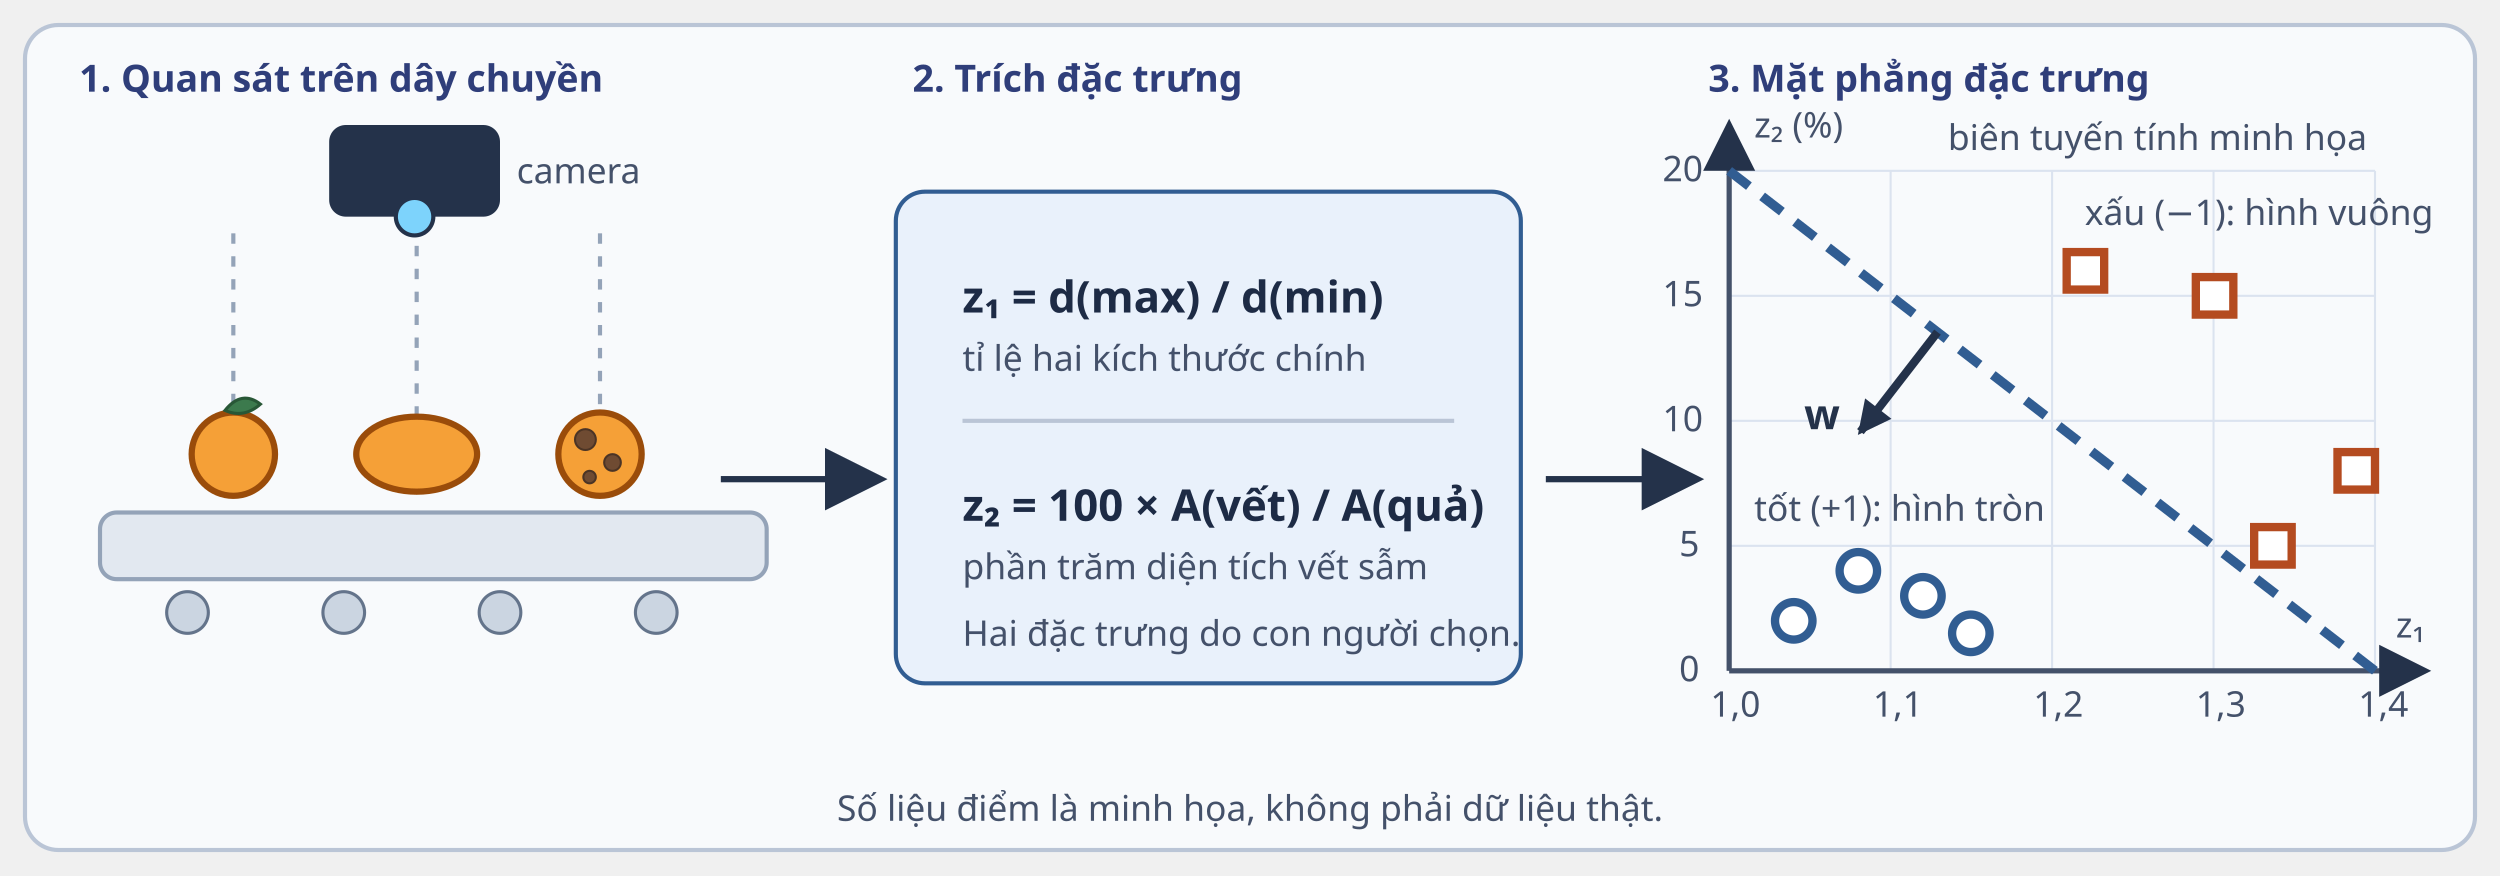
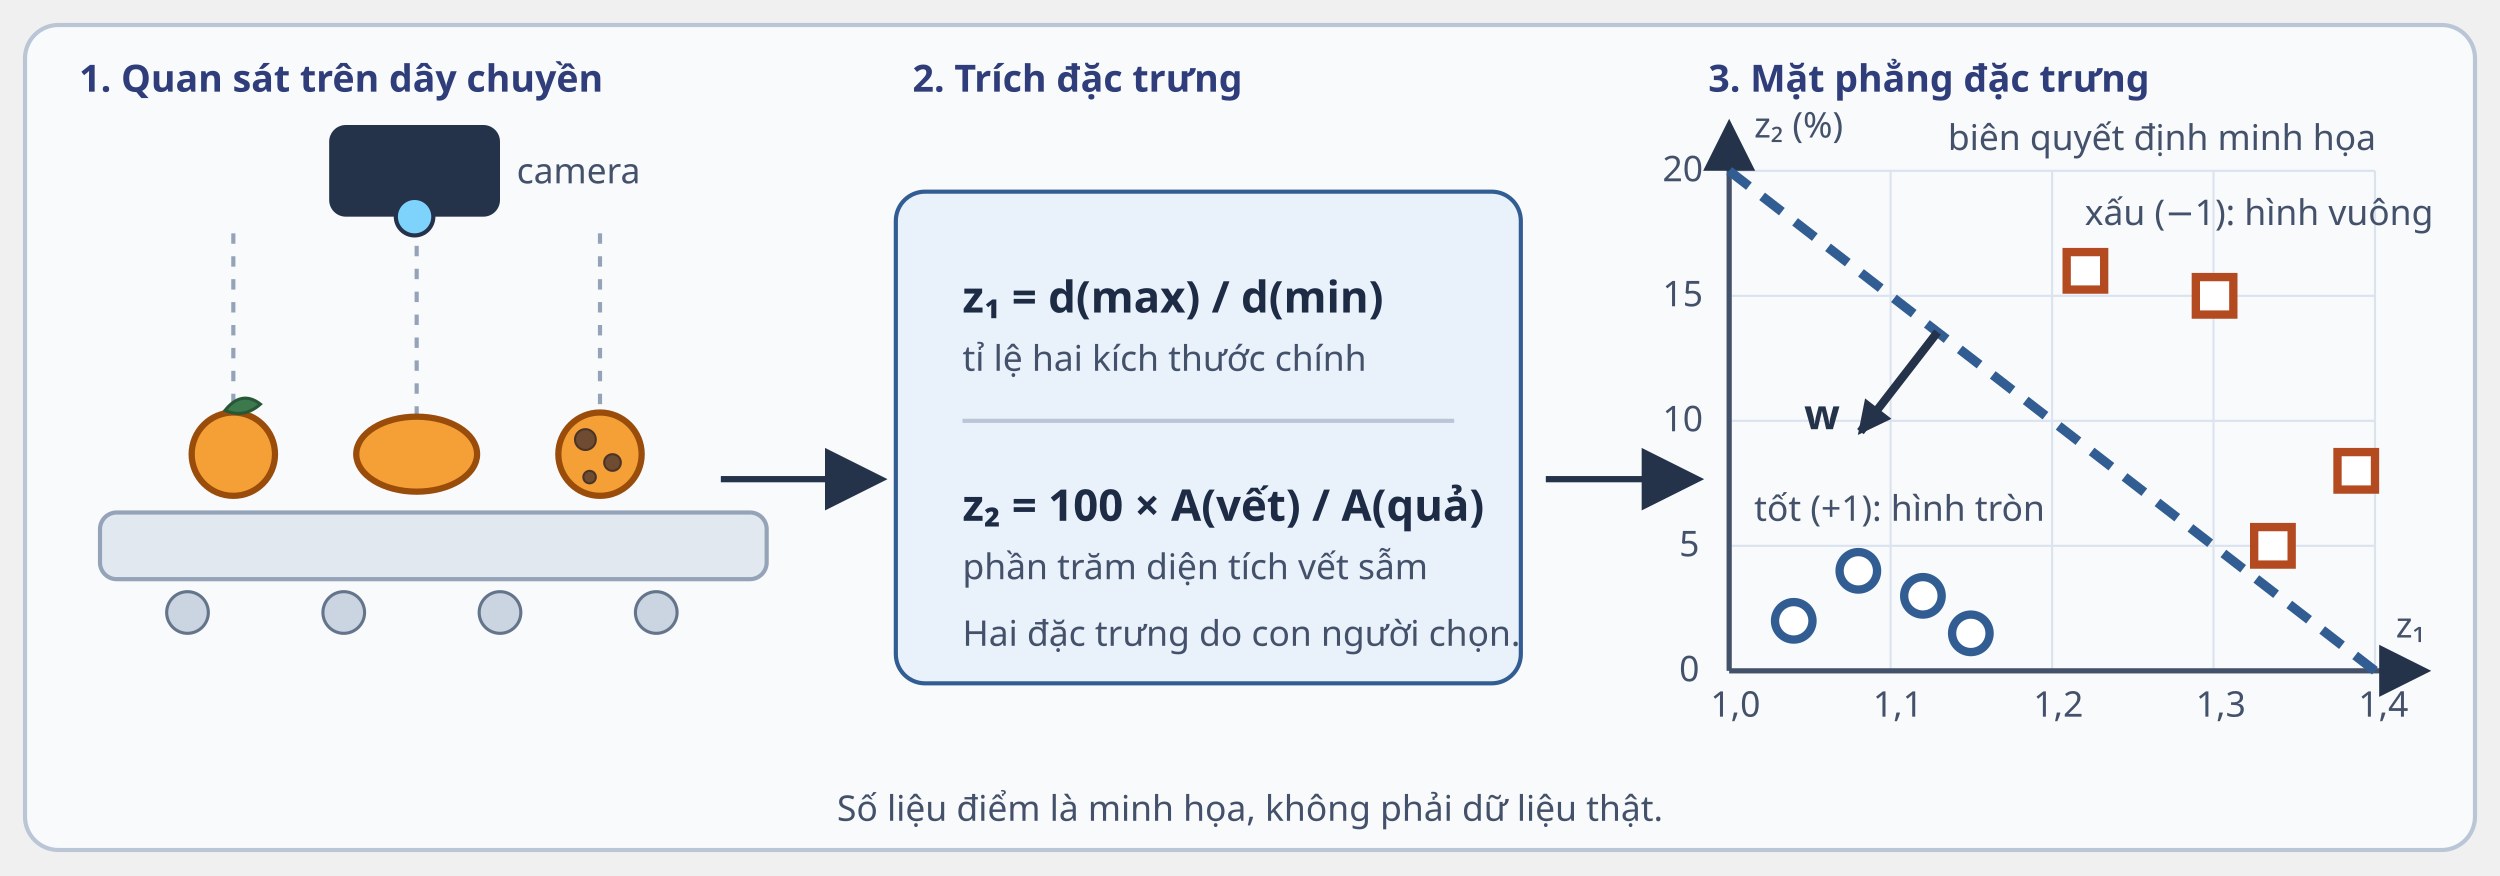
<svg xmlns="http://www.w3.org/2000/svg" viewBox="0 0 1200 420" role="img" aria-labelledby="title desc">
  <defs>
    <marker id="arrow" markerWidth="10" markerHeight="10" refX="8" refY="5" orient="auto">
      <path d="M0,0 L10,5 L0,10 Z" fill="#24324a" />
    </marker>
    <marker id="arrow-sm" markerUnits="userSpaceOnUse" markerWidth="16" markerHeight="16" refX="14" refY="8" orient="auto">
      <path d="M0,0 L16,8 L0,16 Z" fill="#24324a" />
    </marker>
    <style>
      .frame{fill:#f8fafc;stroke:#bac5d6;stroke-width:2}.belt{fill:#e2e8f0;stroke:#94a3b8;stroke-width:2}.roller{fill:#cbd5e1;stroke:#64748b;stroke-width:1.5}.camera{fill:#24324a}.beam{stroke:#94a3b8;stroke-width:2;stroke-dasharray:5 6}.orange{fill:#f5a037;stroke:#9a4c0a;stroke-width:3}.spot{fill:#6f4b32;stroke:#4b3425;stroke-width:1}.leaf{fill:#3c7a4d;stroke:#285736;stroke-width:1.5}.flow{stroke:#24324a;stroke-width:3;marker-end:url(#arrow)}.feature{fill:#e9f1fb;stroke:#315d92;stroke-width:2}.axis{stroke:#44516a;stroke-width:2.5;marker-end:url(#arrow)}.grid{stroke:#dbe3ef;stroke-width:1}.boundary{stroke:#315d92;stroke-width:4.5;stroke-dasharray:12 8}.normal{stroke:#24324a;stroke-width:4;marker-end:url(#arrow-sm)}.pos{fill:#fff;stroke:#315d92;stroke-width:4}.neg{fill:#fff;stroke:#b44b20;stroke-width:4}.label{font-family:sans-serif;font-size:20px;fill:#24324a}.small{font-family:sans-serif;font-size:17px;fill:#44516a}.zone{font-family:sans-serif;font-size:18px;font-weight:700;fill:#2f3e7a}.formula{font-family:sans-serif;font-size:21px;font-weight:700;fill:#1d2b45}
    </style>
  </defs>
  <rect class="frame" x="12" y="12" width="1176" height="396" rx="16" />
  <text class="zone" x="38" y="44">1. Quan sát trên dây chuyền</text>
  <rect class="camera" x="158" y="60" width="82" height="44" rx="8" />
  <circle cx="199" cy="104" r="9" fill="#7dd3fc" stroke="#24324a" stroke-width="2" />
  <text class="small" x="248" y="88">camera</text>
  <line class="beam" x1="112" y1="112" x2="112" y2="214" />
  <line class="beam" x1="200" y1="118" x2="200" y2="214" />
  <line class="beam" x1="288" y1="112" x2="288" y2="214" />
  <circle class="orange" cx="112" cy="218" r="20" />
  <path class="leaf" d="M108 197 Q116 187 125 194 Q117 201 108 197Z" />
  <ellipse class="orange" cx="200" cy="218" rx="29" ry="18" />
  <circle class="orange" cx="288" cy="218" r="20" />
  <circle class="spot" cx="281" cy="211" r="5" />
  <circle class="spot" cx="294" cy="222" r="4" />
  <circle class="spot" cx="283" cy="229" r="3" />
  <rect class="belt" x="48" y="246" width="320" height="32" rx="8" />
  <circle class="roller" cx="90" cy="294" r="10" />
  <circle class="roller" cx="165" cy="294" r="10" />
  <circle class="roller" cx="240" cy="294" r="10" />
  <circle class="roller" cx="315" cy="294" r="10" />
  <line class="flow" x1="346" y1="230" x2="420" y2="230" />
  <text class="zone" x="438" y="44">2. Trích đặc trưng</text>
  <rect class="feature" x="430" y="92" width="300" height="236" rx="14" />
  <text class="formula" x="462" y="150">z₁ = d(max) / d(min)</text>
  <text class="small" x="462" y="178">tỉ lệ hai kích thước chính</text>
  <line x1="462" y1="202" x2="698" y2="202" stroke="#bac5d6" stroke-width="2" />
  <text class="formula" x="462" y="250">z₂ = 100 × A(vết) / A(quả)</text>
  <text class="small" x="462" y="278">phần trăm diện tích vết sẫm</text>
  <text class="small" x="462" y="310">Hai đặc trưng do con người chọn.</text>
  <line class="flow" x1="742" y1="230" x2="812" y2="230" />
  <text class="zone" x="820" y="44">3. Mặt phẳng đặc trưng</text>
  <line class="grid" x1="830" y1="322" x2="1140" y2="322" />
  <line class="grid" x1="830" y1="262" x2="1140" y2="262" />
  <line class="grid" x1="830" y1="202" x2="1140" y2="202" />
  <line class="grid" x1="830" y1="142" x2="1140" y2="142" />
  <line class="grid" x1="830" y1="82" x2="1140" y2="82" />
  <line class="grid" x1="830" y1="322" x2="830" y2="82" />
  <line class="grid" x1="907.5" y1="322" x2="907.5" y2="82" />
  <line class="grid" x1="985" y1="322" x2="985" y2="82" />
  <line class="grid" x1="1062.5" y1="322" x2="1062.5" y2="82" />
  <line class="grid" x1="1140" y1="322" x2="1140" y2="82" />
  <line class="axis" x1="830" y1="322" x2="1162" y2="322" />
  <line class="axis" x1="830" y1="322" x2="830" y2="62" />
  <text class="small" x="821" y="344">1,0</text>
  <text class="small" x="899" y="344">1,1</text>
  <text class="small" x="976" y="344">1,2</text>
  <text class="small" x="1054" y="344">1,3</text>
  <text class="small" x="1132" y="344">1,4</text>
  <text class="small" x="1150" y="306">z₁</text>
  <text class="small" x="806" y="327">0</text>
  <text class="small" x="806" y="267">5</text>
  <text class="small" x="798" y="207">10</text>
  <text class="small" x="798" y="147">15</text>
  <text class="small" x="798" y="87">20</text>
  <text class="small" x="842" y="66">z₂ (%)</text>
  <line class="boundary" x1="830" y1="82" x2="1140" y2="322" />
-   <text class="small" x="935" y="72" fill="#315d92">biên tuyến tính minh họa</text>
+   <text class="small" x="935" y="72" fill="#315d92">biên quyết định minh họa</text>
  <line class="normal" x1="930" y1="159.4" x2="893" y2="207.2" />
  <text class="label" x="866" y="206" font-weight="700">w</text>
  <circle class="pos" cx="861" cy="298" r="9" />
  <circle class="pos" cx="892" cy="274" r="9" />
  <circle class="pos" cx="923" cy="286" r="9" />
  <circle class="pos" cx="946" cy="304" r="9" />
  <rect class="neg" x="992" y="121" width="18" height="18" />
  <rect class="neg" x="1054" y="133" width="18" height="18" />
  <rect class="neg" x="1082" y="253" width="18" height="18" />
  <rect class="neg" x="1122" y="217" width="18" height="18" />
  <text class="small" x="842" y="250" fill="#315d92">tốt (+1): hình tròn</text>
  <text class="small" x="1168" y="108" fill="#b44b20" text-anchor="end">xấu (−1): hình vuông</text>
  <text class="small" x="600" y="394" text-anchor="middle">Số liệu điểm là minh họa, không phải dữ liệu thật.</text>
</svg>
